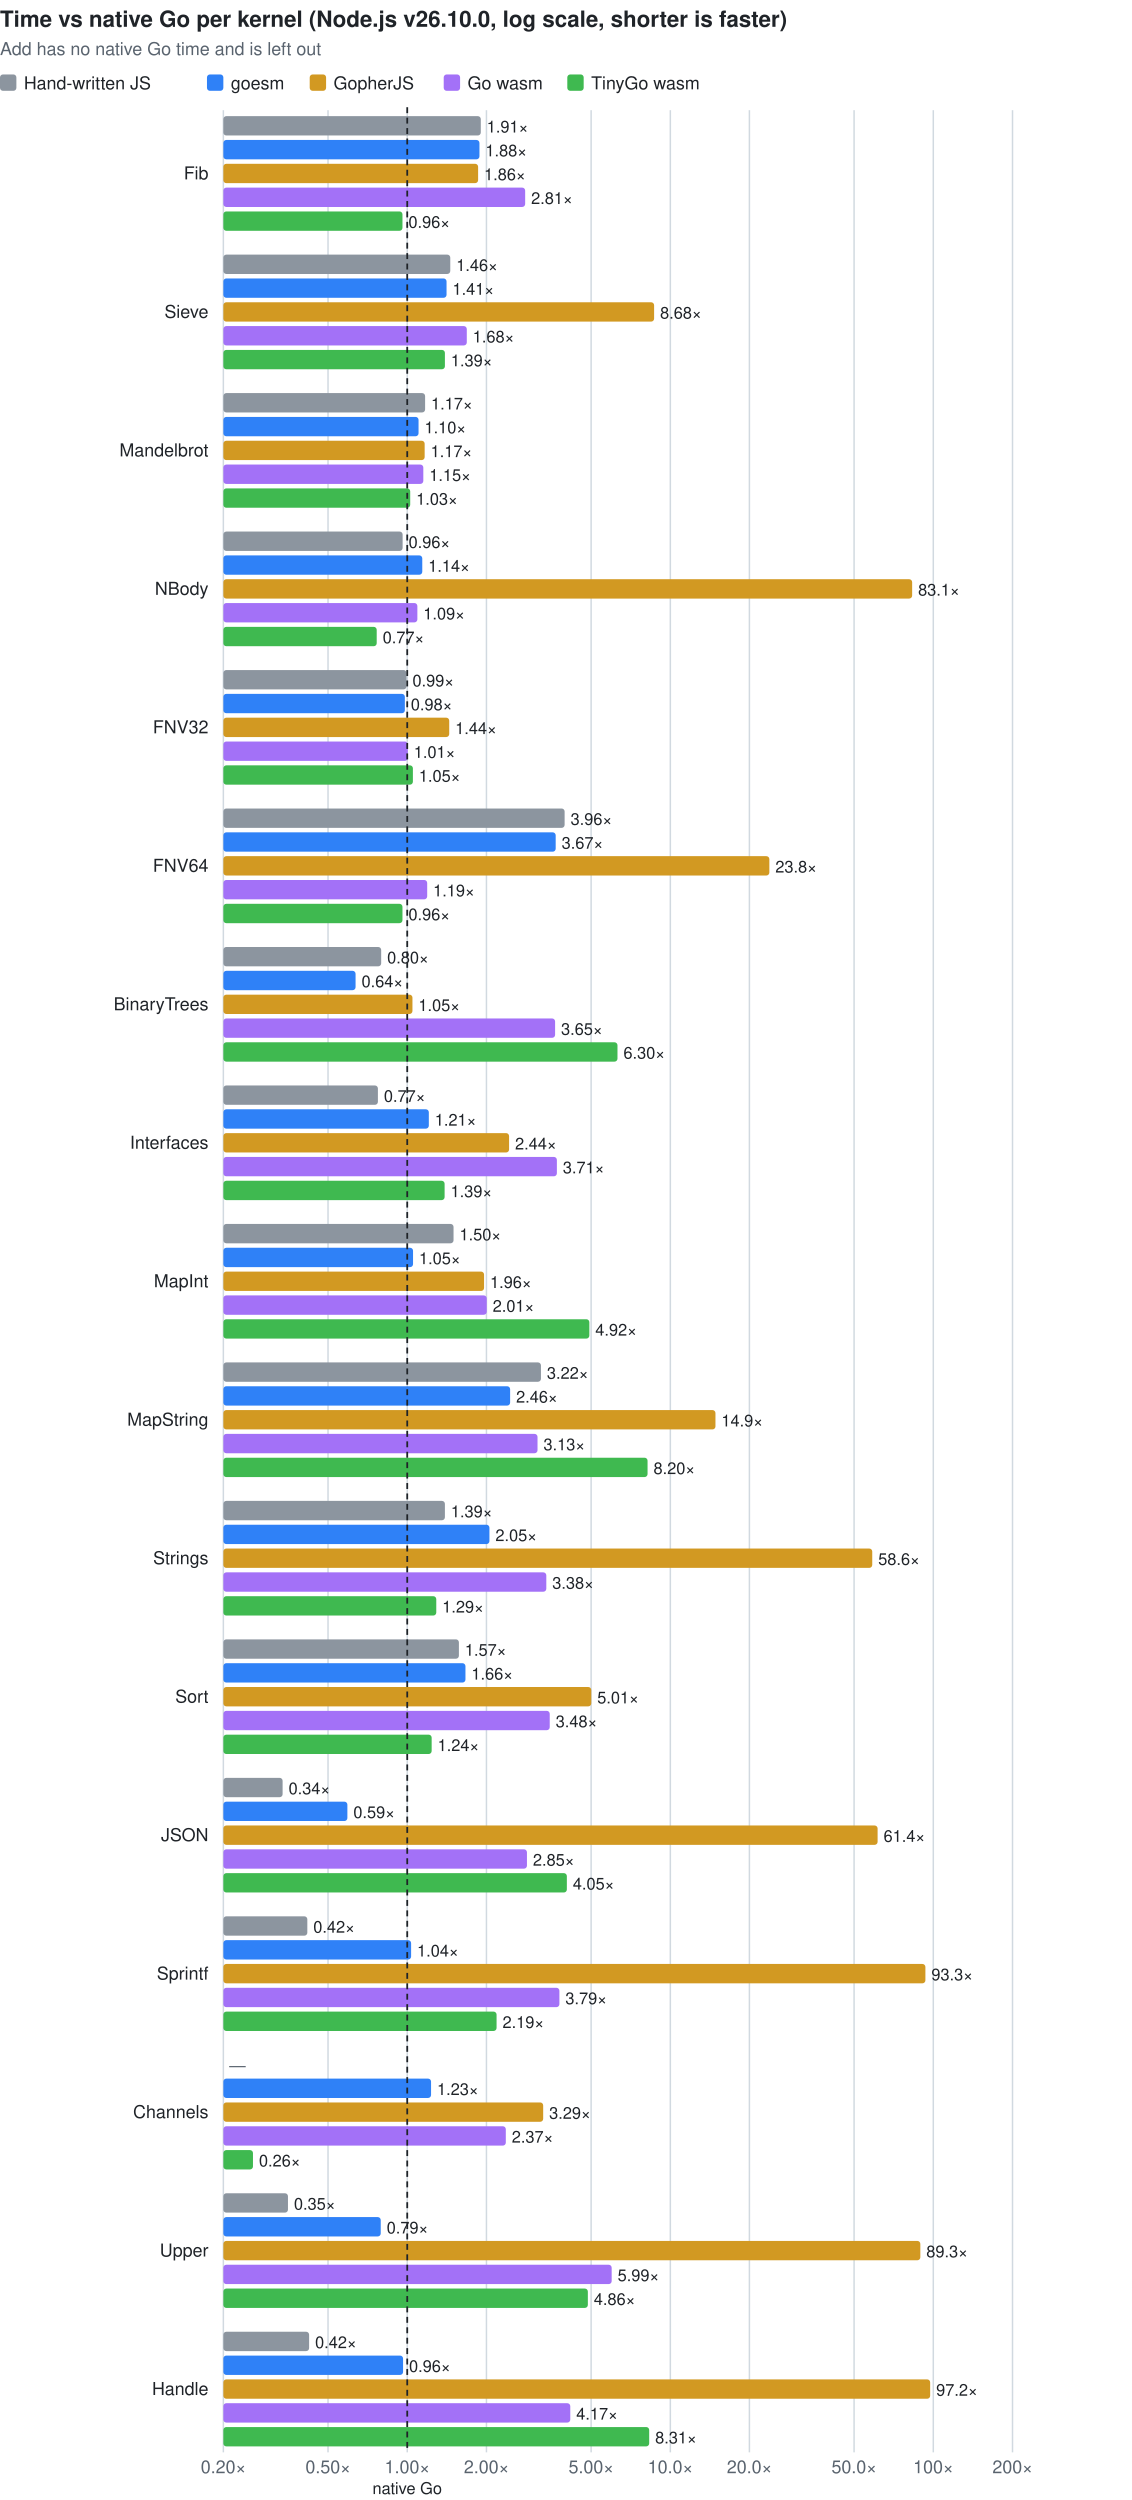
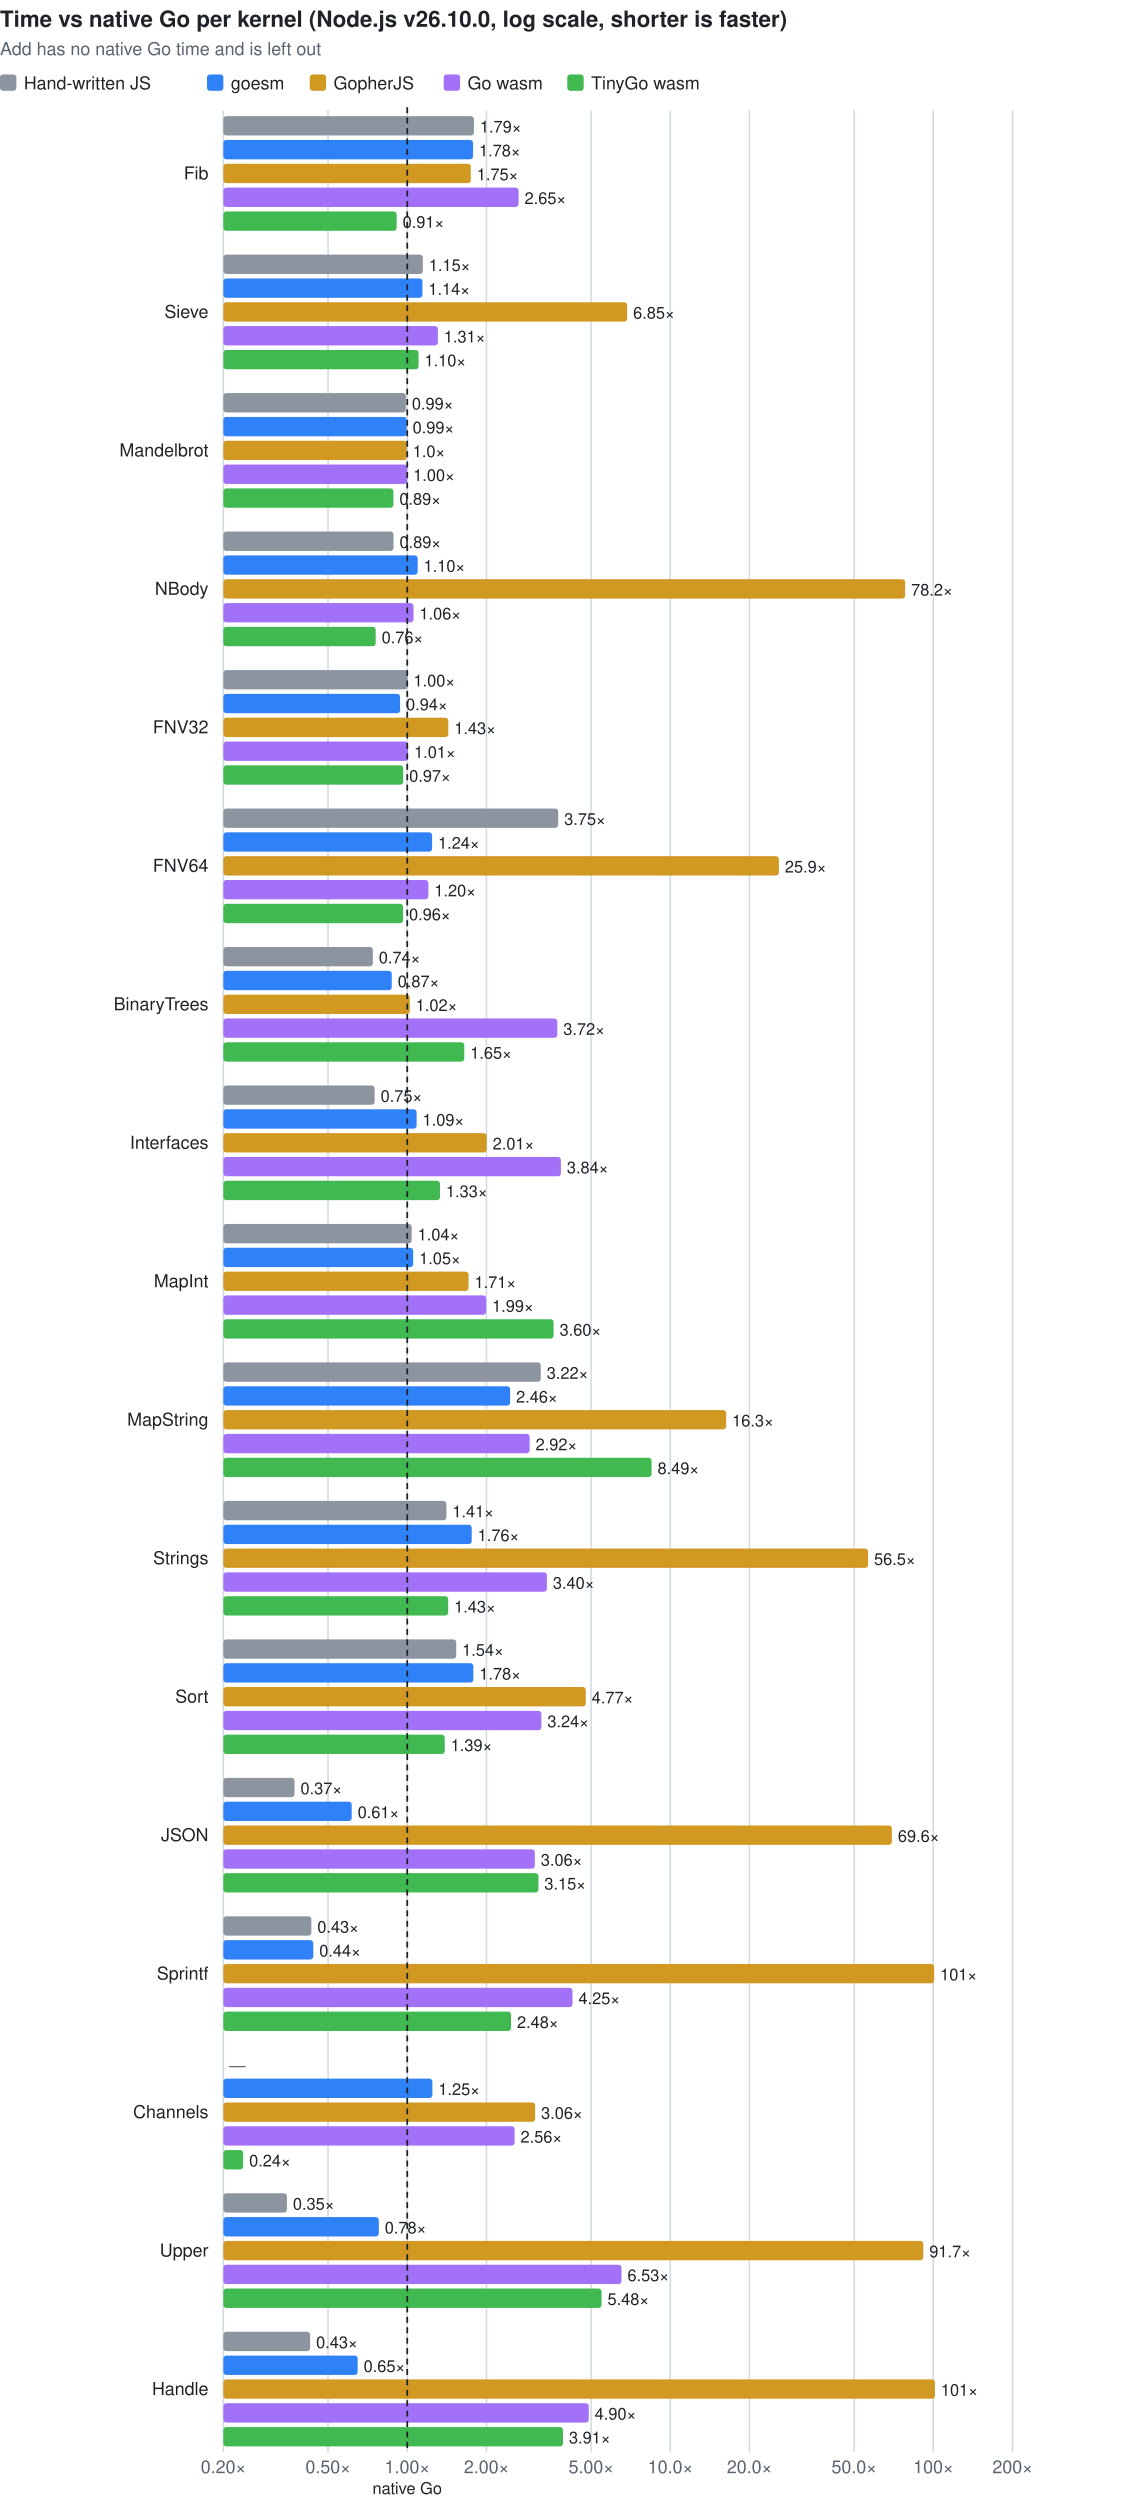
<svg xmlns="http://www.w3.org/2000/svg" width="760" height="1679" viewBox="0 0 760 1679" font-family="-apple-system, 'Segoe UI', Helvetica, Arial, 'Hiragino Sans', 'Noto Sans CJK JP', 'Yu Gothic', sans-serif" font-size="12">
  <style>.t{fill:#1f2328}.m{fill:#59636e}.g{stroke:#d1d9e0}.r{stroke:#1f2328}@media (prefers-color-scheme:dark){.t{fill:#f0f6fc}.m{fill:#9198a1}.g{stroke:#3d444d}.r{stroke:#f0f6fc}}</style>
  <text class="t" x="0" y="18" font-size="15" font-weight="600">Time vs native Go per kernel (Node.js v26.10.0, log scale, shorter is faster)</text>
  <text class="m" x="0" y="37">Add has no native Go time and is left out</text>
  <rect x="0" y="50" width="11" height="11" rx="2" fill="#8c959f" />
  <text class="t" x="16" y="60">Hand-written JS</text>
  <rect x="139" y="50" width="11" height="11" rx="2" fill="#2f81f7" />
  <text class="t" x="155" y="60">goesm</text>
  <rect x="208" y="50" width="11" height="11" rx="2" fill="#d29922" />
  <text class="t" x="224" y="60">GopherJS</text>
  <rect x="298" y="50" width="11" height="11" rx="2" fill="#a371f7" />
  <text class="t" x="314" y="60">Go wasm</text>
  <rect x="381" y="50" width="11" height="11" rx="2" fill="#3fb950" />
  <text class="t" x="397" y="60">TinyGo wasm</text>
  <line class="g" x1="150.0" y1="74" x2="150.0" y2="1647" />
  <text class="m" x="150.0" y="1661" text-anchor="middle">0.20×</text>
  <line class="g" x1="220.3" y1="74" x2="220.3" y2="1647" />
  <text class="m" x="220.3" y="1661" text-anchor="middle">0.50×</text>
  <line class="g" x1="273.5" y1="74" x2="273.5" y2="1647" />
  <text class="m" x="273.5" y="1661" text-anchor="middle">1.00×</text>
  <line class="g" x1="326.7" y1="74" x2="326.7" y2="1647" />
  <text class="m" x="326.7" y="1661" text-anchor="middle">2.00×</text>
  <line class="g" x1="397.0" y1="74" x2="397.0" y2="1647" />
  <text class="m" x="397.0" y="1661" text-anchor="middle">5.00×</text>
  <line class="g" x1="450.2" y1="74" x2="450.2" y2="1647" />
  <text class="m" x="450.2" y="1661" text-anchor="middle">10.0×</text>
  <line class="g" x1="503.3" y1="74" x2="503.3" y2="1647" />
  <text class="m" x="503.3" y="1661" text-anchor="middle">20.0×</text>
  <line class="g" x1="573.6" y1="74" x2="573.6" y2="1647" />
  <text class="m" x="573.6" y="1661" text-anchor="middle">50.0×</text>
  <line class="g" x1="626.8" y1="74" x2="626.8" y2="1647" />
  <text class="m" x="626.8" y="1661" text-anchor="middle">100×</text>
  <line class="g" x1="680.0" y1="74" x2="680.0" y2="1647" />
  <text class="m" x="680.0" y="1661" text-anchor="middle">200×</text>
  <text class="t" x="140" y="120.5" text-anchor="end">Fib</text>
-   <rect x="150" y="78" width="172.9" height="13" rx="2" fill="#8c959f" />
-   <text class="t" x="326.9" y="89" font-size="11">1.91×</text>
-   <rect x="150" y="94" width="172.0" height="13" rx="2" fill="#2f81f7" />
-   <text class="t" x="326.0" y="105" font-size="11">1.88×</text>
-   <rect x="150" y="110" width="171.1" height="13" rx="2" fill="#d29922" />
-   <text class="t" x="325.1" y="121" font-size="11">1.86×</text>
-   <rect x="150" y="126" width="202.7" height="13" rx="2" fill="#a371f7" />
-   <text class="t" x="356.7" y="137" font-size="11">2.81×</text>
-   <rect x="150" y="142" width="120.3" height="13" rx="2" fill="#3fb950" />
-   <text class="t" x="274.3" y="153" font-size="11">0.96×</text>
+   <rect x="150" y="78" width="168.3" height="13" rx="2" fill="#8c959f" />
+   <text class="t" x="322.3" y="89" font-size="11">1.79×</text>
+   <rect x="150" y="94" width="167.7" height="13" rx="2" fill="#2f81f7" />
+   <text class="t" x="321.7" y="105" font-size="11">1.78×</text>
+   <rect x="150" y="110" width="166.2" height="13" rx="2" fill="#d29922" />
+   <text class="t" x="320.2" y="121" font-size="11">1.75×</text>
+   <rect x="150" y="126" width="198.3" height="13" rx="2" fill="#a371f7" />
+   <text class="t" x="352.3" y="137" font-size="11">2.65×</text>
+   <rect x="150" y="142" width="116.4" height="13" rx="2" fill="#3fb950" />
+   <text class="t" x="270.4" y="153" font-size="11">0.91×</text>
  <text class="t" x="140" y="213.5" text-anchor="end">Sieve</text>
-   <rect x="150" y="171" width="152.4" height="13" rx="2" fill="#8c959f" />
-   <text class="t" x="306.4" y="182" font-size="11">1.46×</text>
-   <rect x="150" y="187" width="149.9" height="13" rx="2" fill="#2f81f7" />
-   <text class="t" x="303.9" y="198" font-size="11">1.41×</text>
-   <rect x="150" y="203" width="289.3" height="13" rx="2" fill="#d29922" />
-   <text class="t" x="443.3" y="214" font-size="11">8.68×</text>
-   <rect x="150" y="219" width="163.5" height="13" rx="2" fill="#a371f7" />
-   <text class="t" x="317.5" y="230" font-size="11">1.68×</text>
-   <rect x="150" y="235" width="148.8" height="13" rx="2" fill="#3fb950" />
-   <text class="t" x="302.8" y="246" font-size="11">1.39×</text>
+   <rect x="150" y="171" width="134.0" height="13" rx="2" fill="#8c959f" />
+   <text class="t" x="288.0" y="182" font-size="11">1.15×</text>
+   <rect x="150" y="187" width="133.7" height="13" rx="2" fill="#2f81f7" />
+   <text class="t" x="287.7" y="198" font-size="11">1.14×</text>
+   <rect x="150" y="203" width="271.2" height="13" rx="2" fill="#d29922" />
+   <text class="t" x="425.2" y="214" font-size="11">6.85×</text>
+   <rect x="150" y="219" width="144.1" height="13" rx="2" fill="#a371f7" />
+   <text class="t" x="298.1" y="230" font-size="11">1.31×</text>
+   <rect x="150" y="235" width="131.1" height="13" rx="2" fill="#3fb950" />
+   <text class="t" x="285.1" y="246" font-size="11">1.10×</text>
  <text class="t" x="140" y="306.5" text-anchor="end">Mandelbrot</text>
-   <rect x="150" y="264" width="135.5" height="13" rx="2" fill="#8c959f" />
-   <text class="t" x="289.5" y="275" font-size="11">1.17×</text>
-   <rect x="150" y="280" width="131.1" height="13" rx="2" fill="#2f81f7" />
-   <text class="t" x="285.1" y="291" font-size="11">1.10×</text>
-   <rect x="150" y="296" width="135.2" height="13" rx="2" fill="#d29922" />
-   <text class="t" x="289.2" y="307" font-size="11">1.17×</text>
-   <rect x="150" y="312" width="134.3" height="13" rx="2" fill="#a371f7" />
-   <text class="t" x="288.3" y="323" font-size="11">1.15×</text>
-   <rect x="150" y="328" width="125.5" height="13" rx="2" fill="#3fb950" />
-   <text class="t" x="279.5" y="339" font-size="11">1.03×</text>
+   <rect x="150" y="264" width="122.6" height="13" rx="2" fill="#8c959f" />
+   <text class="t" x="276.6" y="275" font-size="11">0.99×</text>
+   <rect x="150" y="280" width="123.1" height="13" rx="2" fill="#2f81f7" />
+   <text class="t" x="277.1" y="291" font-size="11">0.99×</text>
+   <rect x="150" y="296" width="123.2" height="13" rx="2" fill="#d29922" />
+   <text class="t" x="277.2" y="307" font-size="11">1.0×</text>
+   <rect x="150" y="312" width="123.5" height="13" rx="2" fill="#a371f7" />
+   <text class="t" x="277.5" y="323" font-size="11">1.00×</text>
+   <rect x="150" y="328" width="114.2" height="13" rx="2" fill="#3fb950" />
+   <text class="t" x="268.2" y="339" font-size="11">0.89×</text>
  <text class="t" x="140" y="399.5" text-anchor="end">NBody</text>
-   <rect x="150" y="357" width="120.4" height="13" rx="2" fill="#8c959f" />
-   <text class="t" x="274.4" y="368" font-size="11">0.96×</text>
-   <rect x="150" y="373" width="133.6" height="13" rx="2" fill="#2f81f7" />
-   <text class="t" x="287.6" y="384" font-size="11">1.14×</text>
-   <rect x="150" y="389" width="462.6" height="13" rx="2" fill="#d29922" />
-   <text class="t" x="616.6" y="400" font-size="11">83.1×</text>
-   <rect x="150" y="405" width="130.3" height="13" rx="2" fill="#a371f7" />
-   <text class="t" x="284.3" y="416" font-size="11">1.09×</text>
-   <rect x="150" y="421" width="103.0" height="13" rx="2" fill="#3fb950" />
-   <text class="t" x="257.0" y="432" font-size="11">0.77×</text>
+   <rect x="150" y="357" width="114.3" height="13" rx="2" fill="#8c959f" />
+   <text class="t" x="268.3" y="368" font-size="11">0.89×</text>
+   <rect x="150" y="373" width="130.5" height="13" rx="2" fill="#2f81f7" />
+   <text class="t" x="284.5" y="384" font-size="11">1.10×</text>
+   <rect x="150" y="389" width="457.9" height="13" rx="2" fill="#d29922" />
+   <text class="t" x="611.9" y="400" font-size="11">78.2×</text>
+   <rect x="150" y="405" width="127.7" height="13" rx="2" fill="#a371f7" />
+   <text class="t" x="281.7" y="416" font-size="11">1.06×</text>
+   <rect x="150" y="421" width="102.3" height="13" rx="2" fill="#3fb950" />
+   <text class="t" x="256.3" y="432" font-size="11">0.76×</text>
  <text class="t" x="140" y="492.5" text-anchor="end">FNV32</text>
-   <rect x="150" y="450" width="123.0" height="13" rx="2" fill="#8c959f" />
-   <text class="t" x="277.0" y="461" font-size="11">0.99×</text>
-   <rect x="150" y="466" width="121.9" height="13" rx="2" fill="#2f81f7" />
-   <text class="t" x="275.9" y="477" font-size="11">0.98×</text>
-   <rect x="150" y="482" width="151.7" height="13" rx="2" fill="#d29922" />
-   <text class="t" x="305.7" y="493" font-size="11">1.44×</text>
-   <rect x="150" y="498" width="123.9" height="13" rx="2" fill="#a371f7" />
-   <text class="t" x="277.9" y="509" font-size="11">1.01×</text>
-   <rect x="150" y="514" width="127.3" height="13" rx="2" fill="#3fb950" />
-   <text class="t" x="281.3" y="525" font-size="11">1.05×</text>
+   <rect x="150" y="450" width="123.7" height="13" rx="2" fill="#8c959f" />
+   <text class="t" x="277.7" y="461" font-size="11">1.00×</text>
+   <rect x="150" y="466" width="118.7" height="13" rx="2" fill="#2f81f7" />
+   <text class="t" x="272.7" y="477" font-size="11">0.94×</text>
+   <rect x="150" y="482" width="151.1" height="13" rx="2" fill="#d29922" />
+   <text class="t" x="305.1" y="493" font-size="11">1.43×</text>
+   <rect x="150" y="498" width="124.1" height="13" rx="2" fill="#a371f7" />
+   <text class="t" x="278.1" y="509" font-size="11">1.01×</text>
+   <rect x="150" y="514" width="120.8" height="13" rx="2" fill="#3fb950" />
+   <text class="t" x="274.8" y="525" font-size="11">0.97×</text>
  <text class="t" x="140" y="585.5" text-anchor="end">FNV64</text>
-   <rect x="150" y="543" width="229.2" height="13" rx="2" fill="#8c959f" />
-   <text class="t" x="383.2" y="554" font-size="11">3.96×</text>
-   <rect x="150" y="559" width="223.2" height="13" rx="2" fill="#2f81f7" />
-   <text class="t" x="377.2" y="570" font-size="11">3.67×</text>
-   <rect x="150" y="575" width="366.7" height="13" rx="2" fill="#d29922" />
-   <text class="t" x="520.7" y="586" font-size="11">23.8×</text>
-   <rect x="150" y="591" width="136.9" height="13" rx="2" fill="#a371f7" />
-   <text class="t" x="290.9" y="602" font-size="11">1.19×</text>
-   <rect x="150" y="607" width="120.3" height="13" rx="2" fill="#3fb950" />
-   <text class="t" x="274.3" y="618" font-size="11">0.96×</text>
+   <rect x="150" y="543" width="224.9" height="13" rx="2" fill="#8c959f" />
+   <text class="t" x="378.9" y="554" font-size="11">3.75×</text>
+   <rect x="150" y="559" width="140.2" height="13" rx="2" fill="#2f81f7" />
+   <text class="t" x="294.2" y="570" font-size="11">1.24×</text>
+   <rect x="150" y="575" width="373.1" height="13" rx="2" fill="#d29922" />
+   <text class="t" x="527.1" y="586" font-size="11">25.9×</text>
+   <rect x="150" y="591" width="137.7" height="13" rx="2" fill="#a371f7" />
+   <text class="t" x="291.7" y="602" font-size="11">1.20×</text>
+   <rect x="150" y="607" width="120.7" height="13" rx="2" fill="#3fb950" />
+   <text class="t" x="274.7" y="618" font-size="11">0.96×</text>
  <text class="t" x="140" y="678.5" text-anchor="end">BinaryTrees</text>
-   <rect x="150" y="636" width="106.0" height="13" rx="2" fill="#8c959f" />
-   <text class="t" x="260.0" y="647" font-size="11">0.80×</text>
-   <rect x="150" y="652" width="88.8" height="13" rx="2" fill="#2f81f7" />
-   <text class="t" x="242.8" y="663" font-size="11">0.64×</text>
-   <rect x="150" y="668" width="127.0" height="13" rx="2" fill="#d29922" />
-   <text class="t" x="281.0" y="679" font-size="11">1.05×</text>
-   <rect x="150" y="684" width="222.8" height="13" rx="2" fill="#a371f7" />
-   <text class="t" x="376.8" y="695" font-size="11">3.65×</text>
-   <rect x="150" y="700" width="264.7" height="13" rx="2" fill="#3fb950" />
-   <text class="t" x="418.7" y="711" font-size="11">6.30×</text>
+   <rect x="150" y="636" width="100.4" height="13" rx="2" fill="#8c959f" />
+   <text class="t" x="254.4" y="647" font-size="11">0.74×</text>
+   <rect x="150" y="652" width="113.1" height="13" rx="2" fill="#2f81f7" />
+   <text class="t" x="267.1" y="663" font-size="11">0.87×</text>
+   <rect x="150" y="668" width="125.2" height="13" rx="2" fill="#d29922" />
+   <text class="t" x="279.2" y="679" font-size="11">1.02×</text>
+   <rect x="150" y="684" width="224.3" height="13" rx="2" fill="#a371f7" />
+   <text class="t" x="378.3" y="695" font-size="11">3.72×</text>
+   <rect x="150" y="700" width="161.8" height="13" rx="2" fill="#3fb950" />
+   <text class="t" x="315.8" y="711" font-size="11">1.65×</text>
  <text class="t" x="140" y="771.5" text-anchor="end">Interfaces</text>
-   <rect x="150" y="729" width="103.8" height="13" rx="2" fill="#8c959f" />
-   <text class="t" x="257.8" y="740" font-size="11">0.77×</text>
-   <rect x="150" y="745" width="138.0" height="13" rx="2" fill="#2f81f7" />
-   <text class="t" x="292.0" y="756" font-size="11">1.21×</text>
-   <rect x="150" y="761" width="191.9" height="13" rx="2" fill="#d29922" />
-   <text class="t" x="345.9" y="772" font-size="11">2.44×</text>
-   <rect x="150" y="777" width="224.0" height="13" rx="2" fill="#a371f7" />
-   <text class="t" x="378.0" y="788" font-size="11">3.71×</text>
-   <rect x="150" y="793" width="148.6" height="13" rx="2" fill="#3fb950" />
-   <text class="t" x="302.6" y="804" font-size="11">1.39×</text>
+   <rect x="150" y="729" width="101.6" height="13" rx="2" fill="#8c959f" />
+   <text class="t" x="255.6" y="740" font-size="11">0.75×</text>
+   <rect x="150" y="745" width="129.8" height="13" rx="2" fill="#2f81f7" />
+   <text class="t" x="283.8" y="756" font-size="11">1.09×</text>
+   <rect x="150" y="761" width="176.9" height="13" rx="2" fill="#d29922" />
+   <text class="t" x="330.9" y="772" font-size="11">2.01×</text>
+   <rect x="150" y="777" width="226.7" height="13" rx="2" fill="#a371f7" />
+   <text class="t" x="380.7" y="788" font-size="11">3.84×</text>
+   <rect x="150" y="793" width="145.5" height="13" rx="2" fill="#3fb950" />
+   <text class="t" x="299.5" y="804" font-size="11">1.33×</text>
  <text class="t" x="140" y="864.5" text-anchor="end">MapInt</text>
-   <rect x="150" y="822" width="154.6" height="13" rx="2" fill="#8c959f" />
-   <text class="t" x="308.6" y="833" font-size="11">1.50×</text>
-   <rect x="150" y="838" width="127.4" height="13" rx="2" fill="#2f81f7" />
-   <text class="t" x="281.4" y="849" font-size="11">1.05×</text>
-   <rect x="150" y="854" width="175.1" height="13" rx="2" fill="#d29922" />
-   <text class="t" x="329.1" y="865" font-size="11">1.96×</text>
-   <rect x="150" y="870" width="176.9" height="13" rx="2" fill="#a371f7" />
-   <text class="t" x="330.9" y="881" font-size="11">2.01×</text>
-   <rect x="150" y="886" width="245.8" height="13" rx="2" fill="#3fb950" />
-   <text class="t" x="399.8" y="897" font-size="11">4.92×</text>
+   <rect x="150" y="822" width="126.5" height="13" rx="2" fill="#8c959f" />
+   <text class="t" x="280.5" y="833" font-size="11">1.04×</text>
+   <rect x="150" y="838" width="127.5" height="13" rx="2" fill="#2f81f7" />
+   <text class="t" x="281.5" y="849" font-size="11">1.05×</text>
+   <rect x="150" y="854" width="164.7" height="13" rx="2" fill="#d29922" />
+   <text class="t" x="318.7" y="865" font-size="11">1.71×</text>
+   <rect x="150" y="870" width="176.5" height="13" rx="2" fill="#a371f7" />
+   <text class="t" x="330.5" y="881" font-size="11">1.99×</text>
+   <rect x="150" y="886" width="221.8" height="13" rx="2" fill="#3fb950" />
+   <text class="t" x="375.8" y="897" font-size="11">3.60×</text>
  <text class="t" x="140" y="957.5" text-anchor="end">MapString</text>
-   <rect x="150" y="915" width="213.3" height="13" rx="2" fill="#8c959f" />
-   <text class="t" x="367.3" y="926" font-size="11">3.22×</text>
+   <rect x="150" y="915" width="213.2" height="13" rx="2" fill="#8c959f" />
+   <text class="t" x="367.2" y="926" font-size="11">3.22×</text>
  <rect x="150" y="931" width="192.6" height="13" rx="2" fill="#2f81f7" />
  <text class="t" x="346.6" y="942" font-size="11">2.46×</text>
-   <rect x="150" y="947" width="330.5" height="13" rx="2" fill="#d29922" />
-   <text class="t" x="484.5" y="958" font-size="11">14.9×</text>
-   <rect x="150" y="963" width="211.0" height="13" rx="2" fill="#a371f7" />
-   <text class="t" x="365.0" y="974" font-size="11">3.13×</text>
-   <rect x="150" y="979" width="284.9" height="13" rx="2" fill="#3fb950" />
-   <text class="t" x="438.9" y="990" font-size="11">8.20×</text>
+   <rect x="150" y="947" width="337.7" height="13" rx="2" fill="#d29922" />
+   <text class="t" x="491.7" y="958" font-size="11">16.3×</text>
+   <rect x="150" y="963" width="205.7" height="13" rx="2" fill="#a371f7" />
+   <text class="t" x="359.7" y="974" font-size="11">2.92×</text>
+   <rect x="150" y="979" width="287.6" height="13" rx="2" fill="#3fb950" />
+   <text class="t" x="441.6" y="990" font-size="11">8.49×</text>
  <text class="t" x="140" y="1050.5" text-anchor="end">Strings</text>
-   <rect x="150" y="1008" width="148.8" height="13" rx="2" fill="#8c959f" />
-   <text class="t" x="302.8" y="1019" font-size="11">1.39×</text>
-   <rect x="150" y="1024" width="178.7" height="13" rx="2" fill="#2f81f7" />
-   <text class="t" x="332.7" y="1035" font-size="11">2.05×</text>
-   <rect x="150" y="1040" width="435.8" height="13" rx="2" fill="#d29922" />
-   <text class="t" x="589.8" y="1051" font-size="11">58.6×</text>
-   <rect x="150" y="1056" width="216.9" height="13" rx="2" fill="#a371f7" />
-   <text class="t" x="370.9" y="1067" font-size="11">3.38×</text>
-   <rect x="150" y="1072" width="143.0" height="13" rx="2" fill="#3fb950" />
-   <text class="t" x="297.0" y="1083" font-size="11">1.29×</text>
+   <rect x="150" y="1008" width="149.8" height="13" rx="2" fill="#8c959f" />
+   <text class="t" x="303.8" y="1019" font-size="11">1.41×</text>
+   <rect x="150" y="1024" width="166.8" height="13" rx="2" fill="#2f81f7" />
+   <text class="t" x="320.8" y="1035" font-size="11">1.76×</text>
+   <rect x="150" y="1040" width="433.0" height="13" rx="2" fill="#d29922" />
+   <text class="t" x="587.0" y="1051" font-size="11">56.5×</text>
+   <rect x="150" y="1056" width="217.3" height="13" rx="2" fill="#a371f7" />
+   <text class="t" x="371.3" y="1067" font-size="11">3.40×</text>
+   <rect x="150" y="1072" width="151.0" height="13" rx="2" fill="#3fb950" />
+   <text class="t" x="305.0" y="1083" font-size="11">1.43×</text>
  <text class="t" x="140" y="1143.5" text-anchor="end">Sort</text>
-   <rect x="150" y="1101" width="158.2" height="13" rx="2" fill="#8c959f" />
-   <text class="t" x="312.2" y="1112" font-size="11">1.57×</text>
-   <rect x="150" y="1117" width="162.6" height="13" rx="2" fill="#2f81f7" />
-   <text class="t" x="316.6" y="1128" font-size="11">1.66×</text>
-   <rect x="150" y="1133" width="247.1" height="13" rx="2" fill="#d29922" />
-   <text class="t" x="401.1" y="1144" font-size="11">5.01×</text>
-   <rect x="150" y="1149" width="219.2" height="13" rx="2" fill="#a371f7" />
-   <text class="t" x="373.2" y="1160" font-size="11">3.48×</text>
-   <rect x="150" y="1165" width="139.9" height="13" rx="2" fill="#3fb950" />
-   <text class="t" x="293.9" y="1176" font-size="11">1.24×</text>
+   <rect x="150" y="1101" width="156.4" height="13" rx="2" fill="#8c959f" />
+   <text class="t" x="310.4" y="1112" font-size="11">1.54×</text>
+   <rect x="150" y="1117" width="167.9" height="13" rx="2" fill="#2f81f7" />
+   <text class="t" x="321.9" y="1128" font-size="11">1.78×</text>
+   <rect x="150" y="1133" width="243.4" height="13" rx="2" fill="#d29922" />
+   <text class="t" x="397.4" y="1144" font-size="11">4.77×</text>
+   <rect x="150" y="1149" width="213.6" height="13" rx="2" fill="#a371f7" />
+   <text class="t" x="367.6" y="1160" font-size="11">3.24×</text>
+   <rect x="150" y="1165" width="148.7" height="13" rx="2" fill="#3fb950" />
+   <text class="t" x="302.7" y="1176" font-size="11">1.39×</text>
  <text class="t" x="140" y="1236.5" text-anchor="end">JSON</text>
-   <rect x="150" y="1194" width="39.8" height="13" rx="2" fill="#8c959f" />
-   <text class="t" x="193.8" y="1205" font-size="11">0.34×</text>
-   <rect x="150" y="1210" width="83.3" height="13" rx="2" fill="#2f81f7" />
-   <text class="t" x="237.3" y="1221" font-size="11">0.59×</text>
-   <rect x="150" y="1226" width="439.4" height="13" rx="2" fill="#d29922" />
-   <text class="t" x="593.4" y="1237" font-size="11">61.4×</text>
-   <rect x="150" y="1242" width="203.9" height="13" rx="2" fill="#a371f7" />
-   <text class="t" x="357.9" y="1253" font-size="11">2.85×</text>
-   <rect x="150" y="1258" width="230.7" height="13" rx="2" fill="#3fb950" />
-   <text class="t" x="384.7" y="1269" font-size="11">4.05×</text>
+   <rect x="150" y="1194" width="47.8" height="13" rx="2" fill="#8c959f" />
+   <text class="t" x="201.8" y="1205" font-size="11">0.37×</text>
+   <rect x="150" y="1210" width="86.2" height="13" rx="2" fill="#2f81f7" />
+   <text class="t" x="240.2" y="1221" font-size="11">0.61×</text>
+   <rect x="150" y="1226" width="449.0" height="13" rx="2" fill="#d29922" />
+   <text class="t" x="603.0" y="1237" font-size="11">69.6×</text>
+   <rect x="150" y="1242" width="209.2" height="13" rx="2" fill="#a371f7" />
+   <text class="t" x="363.2" y="1253" font-size="11">3.06×</text>
+   <rect x="150" y="1258" width="211.6" height="13" rx="2" fill="#3fb950" />
+   <text class="t" x="365.6" y="1269" font-size="11">3.15×</text>
  <text class="t" x="140" y="1329.5" text-anchor="end">Sprintf</text>
-   <rect x="150" y="1287" width="56.4" height="13" rx="2" fill="#8c959f" />
-   <text class="t" x="210.4" y="1298" font-size="11">0.42×</text>
-   <rect x="150" y="1303" width="126.1" height="13" rx="2" fill="#2f81f7" />
-   <text class="t" x="280.1" y="1314" font-size="11">1.04×</text>
-   <rect x="150" y="1319" width="471.5" height="13" rx="2" fill="#d29922" />
-   <text class="t" x="625.5" y="1330" font-size="11">93.3×</text>
-   <rect x="150" y="1335" width="225.7" height="13" rx="2" fill="#a371f7" />
-   <text class="t" x="379.7" y="1346" font-size="11">3.79×</text>
-   <rect x="150" y="1351" width="183.5" height="13" rx="2" fill="#3fb950" />
-   <text class="t" x="337.5" y="1362" font-size="11">2.19×</text>
+   <rect x="150" y="1287" width="59.1" height="13" rx="2" fill="#8c959f" />
+   <text class="t" x="213.1" y="1298" font-size="11">0.43×</text>
+   <rect x="150" y="1303" width="60.4" height="13" rx="2" fill="#2f81f7" />
+   <text class="t" x="214.4" y="1314" font-size="11">0.44×</text>
+   <rect x="150" y="1319" width="477.4" height="13" rx="2" fill="#d29922" />
+   <text class="t" x="631.4" y="1330" font-size="11">101×</text>
+   <rect x="150" y="1335" width="234.5" height="13" rx="2" fill="#a371f7" />
+   <text class="t" x="388.5" y="1346" font-size="11">4.25×</text>
+   <rect x="150" y="1351" width="193.2" height="13" rx="2" fill="#3fb950" />
+   <text class="t" x="347.2" y="1362" font-size="11">2.48×</text>
  <text class="t" x="140" y="1422.5" text-anchor="end">Channels</text>
  <text class="m" x="154" y="1391" font-size="11">—</text>
-   <rect x="150" y="1396" width="139.5" height="13" rx="2" fill="#2f81f7" />
-   <text class="t" x="293.5" y="1407" font-size="11">1.23×</text>
-   <rect x="150" y="1412" width="214.8" height="13" rx="2" fill="#d29922" />
-   <text class="t" x="368.8" y="1423" font-size="11">3.29×</text>
-   <rect x="150" y="1428" width="189.7" height="13" rx="2" fill="#a371f7" />
-   <text class="t" x="343.7" y="1439" font-size="11">2.37×</text>
-   <rect x="150" y="1444" width="19.9" height="13" rx="2" fill="#3fb950" />
-   <text class="t" x="173.9" y="1455" font-size="11">0.26×</text>
+   <rect x="150" y="1396" width="140.4" height="13" rx="2" fill="#2f81f7" />
+   <text class="t" x="294.4" y="1407" font-size="11">1.25×</text>
+   <rect x="150" y="1412" width="209.4" height="13" rx="2" fill="#d29922" />
+   <text class="t" x="363.4" y="1423" font-size="11">3.06×</text>
+   <rect x="150" y="1428" width="195.6" height="13" rx="2" fill="#a371f7" />
+   <text class="t" x="349.6" y="1439" font-size="11">2.56×</text>
+   <rect x="150" y="1444" width="13.3" height="13" rx="2" fill="#3fb950" />
+   <text class="t" x="167.3" y="1455" font-size="11">0.24×</text>
  <text class="t" x="140" y="1515.5" text-anchor="end">Upper</text>
-   <rect x="150" y="1473" width="43.4" height="13" rx="2" fill="#8c959f" />
-   <text class="t" x="197.4" y="1484" font-size="11">0.35×</text>
-   <rect x="150" y="1489" width="105.7" height="13" rx="2" fill="#2f81f7" />
-   <text class="t" x="259.7" y="1500" font-size="11">0.79×</text>
-   <rect x="150" y="1505" width="468.1" height="13" rx="2" fill="#d29922" />
-   <text class="t" x="622.1" y="1516" font-size="11">89.3×</text>
-   <rect x="150" y="1521" width="260.8" height="13" rx="2" fill="#a371f7" />
-   <text class="t" x="414.8" y="1532" font-size="11">5.99×</text>
-   <rect x="150" y="1537" width="244.8" height="13" rx="2" fill="#3fb950" />
-   <text class="t" x="398.8" y="1548" font-size="11">4.86×</text>
+   <rect x="150" y="1473" width="42.7" height="13" rx="2" fill="#8c959f" />
+   <text class="t" x="196.7" y="1484" font-size="11">0.35×</text>
+   <rect x="150" y="1489" width="104.4" height="13" rx="2" fill="#2f81f7" />
+   <text class="t" x="258.4" y="1500" font-size="11">0.78×</text>
+   <rect x="150" y="1505" width="470.1" height="13" rx="2" fill="#d29922" />
+   <text class="t" x="624.1" y="1516" font-size="11">91.7×</text>
+   <rect x="150" y="1521" width="267.4" height="13" rx="2" fill="#a371f7" />
+   <text class="t" x="421.4" y="1532" font-size="11">6.53×</text>
+   <rect x="150" y="1537" width="254.0" height="13" rx="2" fill="#3fb950" />
+   <text class="t" x="408.0" y="1548" font-size="11">5.48×</text>
  <text class="t" x="140" y="1608.5" text-anchor="end">Handle</text>
-   <rect x="150" y="1566" width="57.6" height="13" rx="2" fill="#8c959f" />
-   <text class="t" x="211.6" y="1577" font-size="11">0.42×</text>
-   <rect x="150" y="1582" width="120.7" height="13" rx="2" fill="#2f81f7" />
-   <text class="t" x="274.7" y="1593" font-size="11">0.96×</text>
-   <rect x="150" y="1598" width="474.7" height="13" rx="2" fill="#d29922" />
-   <text class="t" x="628.7" y="1609" font-size="11">97.2×</text>
-   <rect x="150" y="1614" width="233.0" height="13" rx="2" fill="#a371f7" />
-   <text class="t" x="387.0" y="1625" font-size="11">4.17×</text>
-   <rect x="150" y="1630" width="286.0" height="13" rx="2" fill="#3fb950" />
-   <text class="t" x="440.0" y="1641" font-size="11">8.31×</text>
+   <rect x="150" y="1566" width="58.3" height="13" rx="2" fill="#8c959f" />
+   <text class="t" x="212.3" y="1577" font-size="11">0.43×</text>
+   <rect x="150" y="1582" width="90.2" height="13" rx="2" fill="#2f81f7" />
+   <text class="t" x="244.2" y="1593" font-size="11">0.65×</text>
+   <rect x="150" y="1598" width="477.9" height="13" rx="2" fill="#d29922" />
+   <text class="t" x="631.9" y="1609" font-size="11">101×</text>
+   <rect x="150" y="1614" width="245.4" height="13" rx="2" fill="#a371f7" />
+   <text class="t" x="399.4" y="1625" font-size="11">4.90×</text>
+   <rect x="150" y="1630" width="228.1" height="13" rx="2" fill="#3fb950" />
+   <text class="t" x="382.1" y="1641" font-size="11">3.91×</text>
  <line class="r" x1="273.5" y1="72" x2="273.5" y2="1647" stroke-dasharray="4 3" stroke-width="1.2" />
  <text class="t" x="273.5" y="1675" text-anchor="middle" font-size="11">native Go</text>
</svg>
